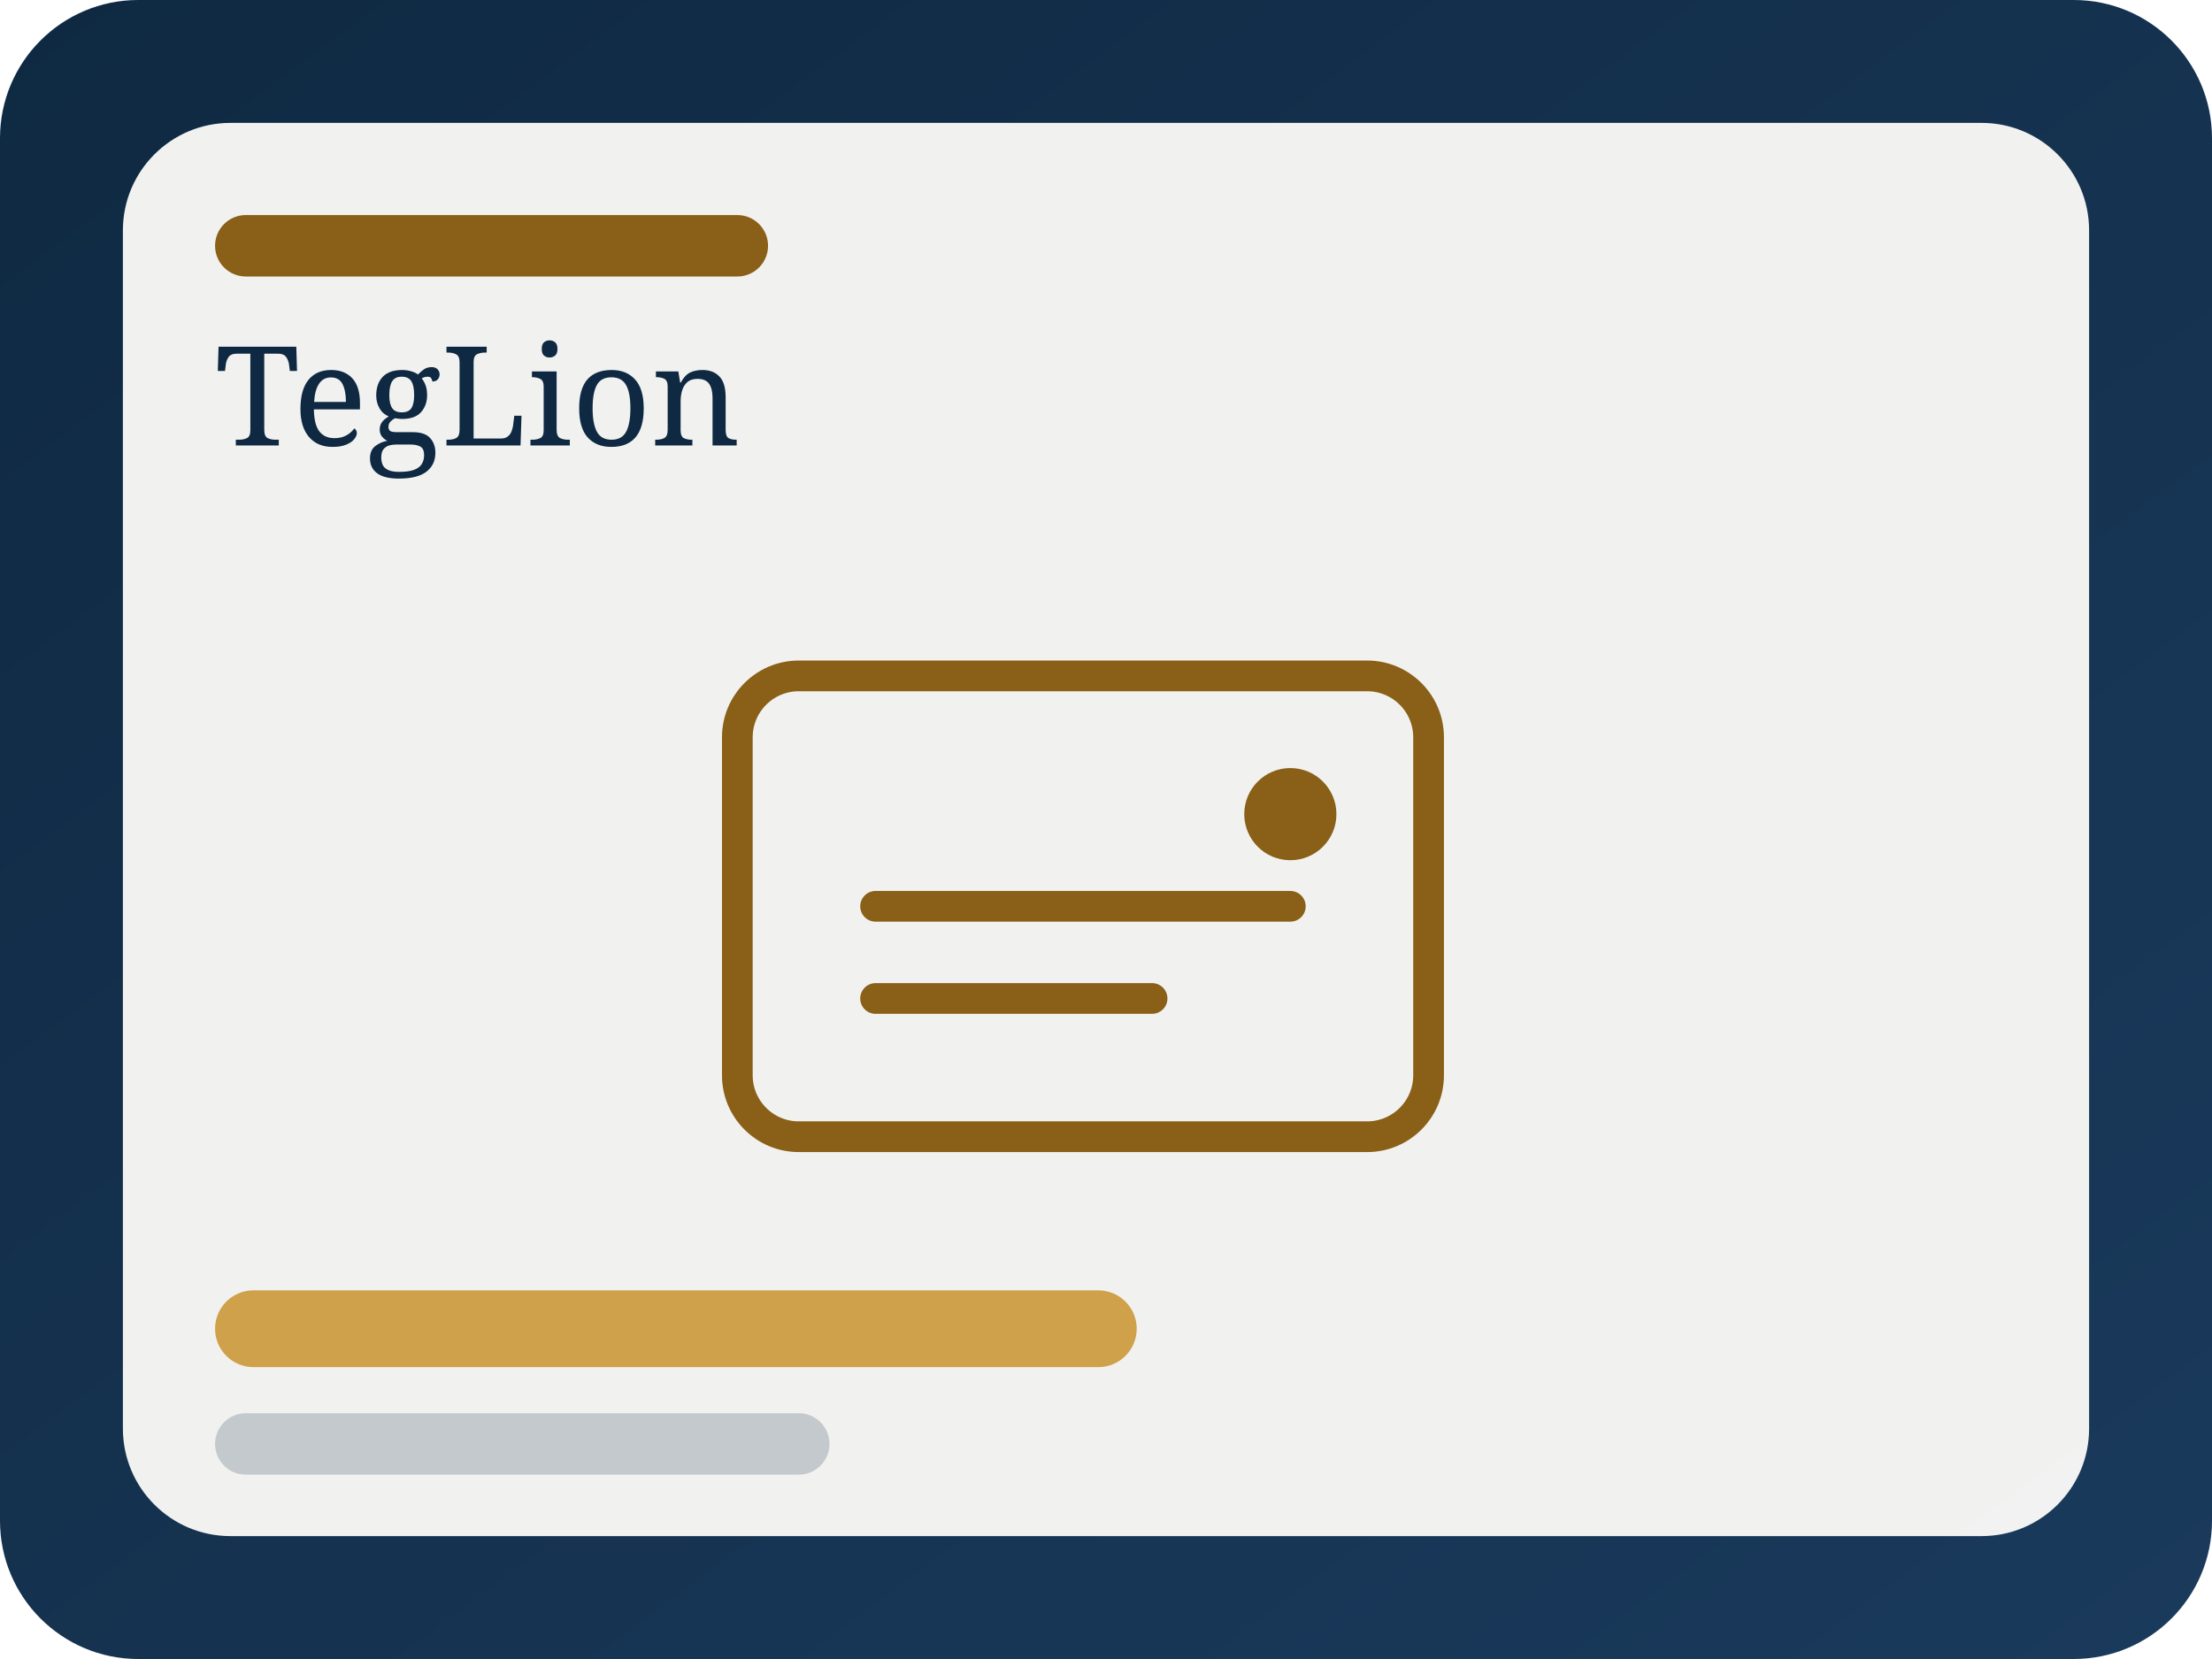
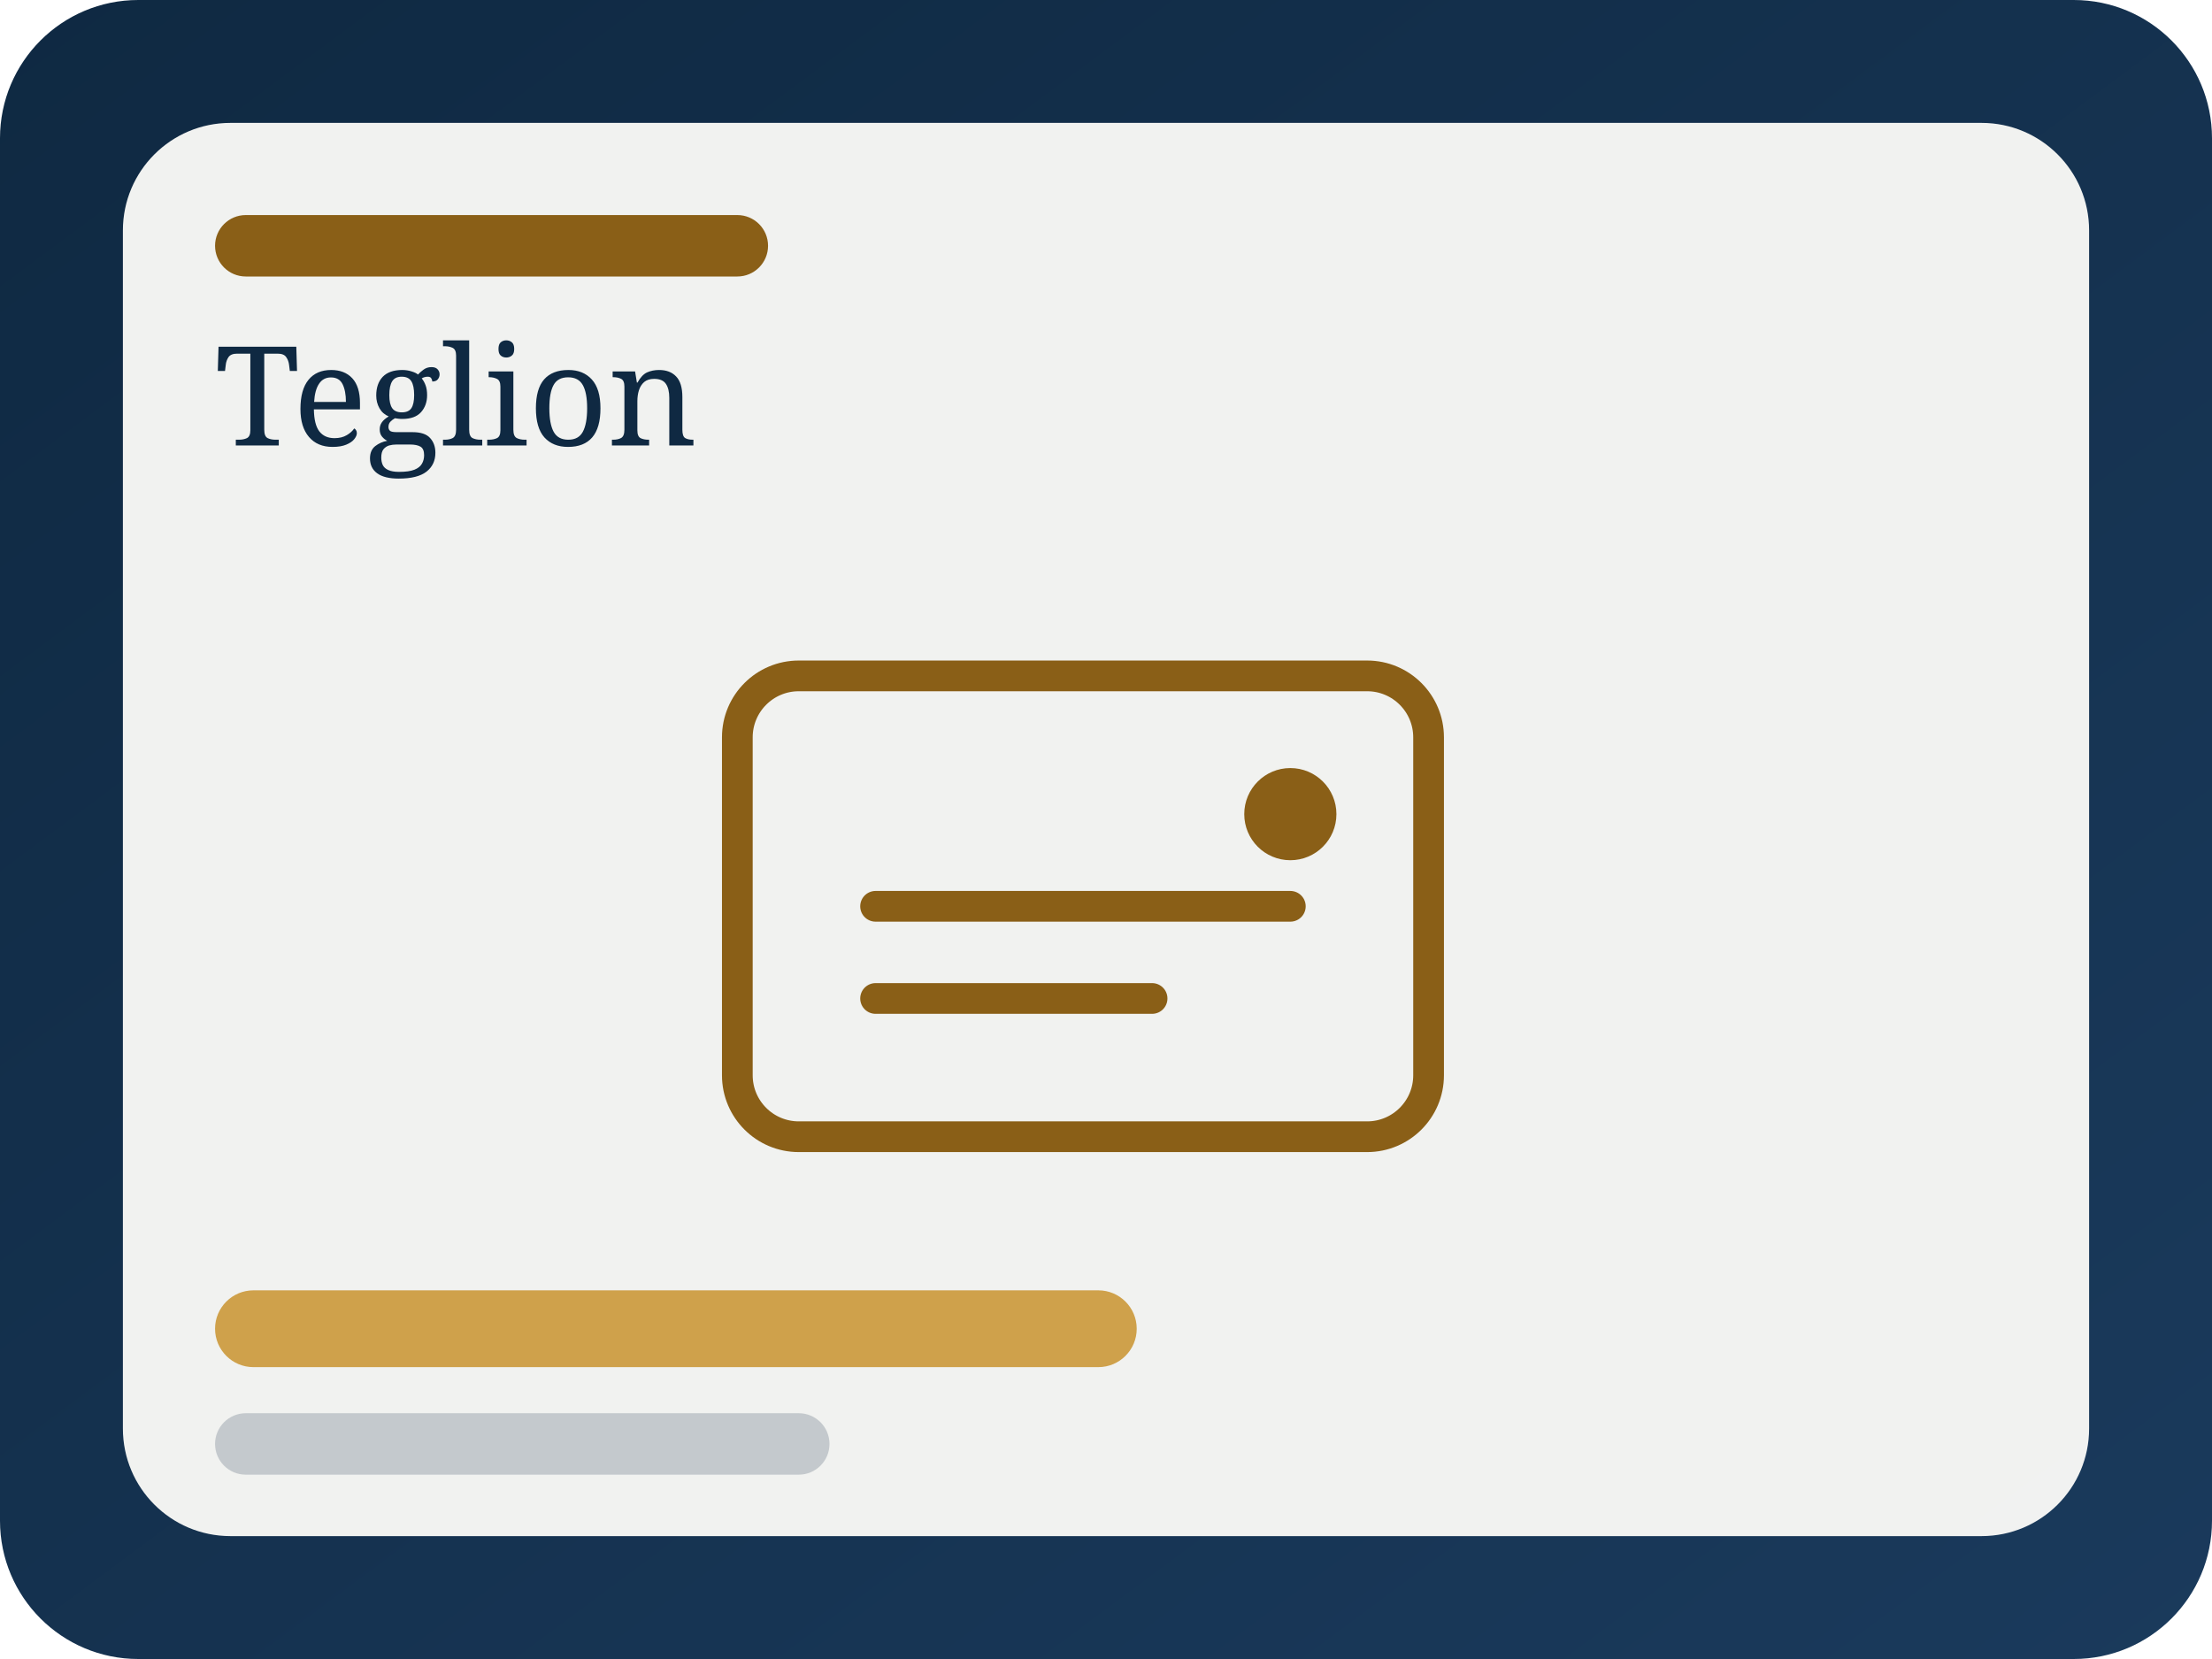
- <svg xmlns="http://www.w3.org/2000/svg" width="288" height="216" viewBox="0 0 288 216" role="img" aria-label="TegLion">
+ <svg xmlns="http://www.w3.org/2000/svg" width="288" height="216" viewBox="0 0 288 216" role="img" aria-label="Teglion">
  <defs>
    <linearGradient id="g" x1="0" y1="0" x2="1" y2="1">
      <stop offset="0%" stop-color="#0f2942" />
      <stop offset="100%" stop-color="#1a3a5c" />
    </linearGradient>
  </defs>
  <rect width="288" height="216" rx="18" fill="url(#g)" />
  <rect x="16" y="16" width="256" height="184" rx="14" fill="#fafaf7" opacity="0.96" />
  <rect x="28" y="28" width="72" height="8" rx="4" fill="#8a5f17" />
-   <text x="28" y="58" font-family="Georgia, serif" font-size="18" fill="#0f2942">TegLion</text>
+   <text x="28" y="58" font-family="Georgia, serif" font-size="18" fill="#0f2942">Teglion</text>
  <g transform="translate(96 78)" fill="none" stroke="#8a5f17" stroke-width="4" stroke-linecap="round" stroke-linejoin="round">
    <rect x="0" y="10" width="90" height="60" rx="8" stroke-width="4" />
    <path d="M18 40h54M18 52h36" />
    <circle cx="72" cy="28" r="6" fill="#8a5f17" stroke="none" />
  </g>
  <rect x="28" y="168" width="120" height="10" rx="5" fill="#c9932e" opacity="0.85" />
  <rect x="28" y="184" width="80" height="8" rx="4" fill="#3d4f63" opacity="0.25" />
</svg>
